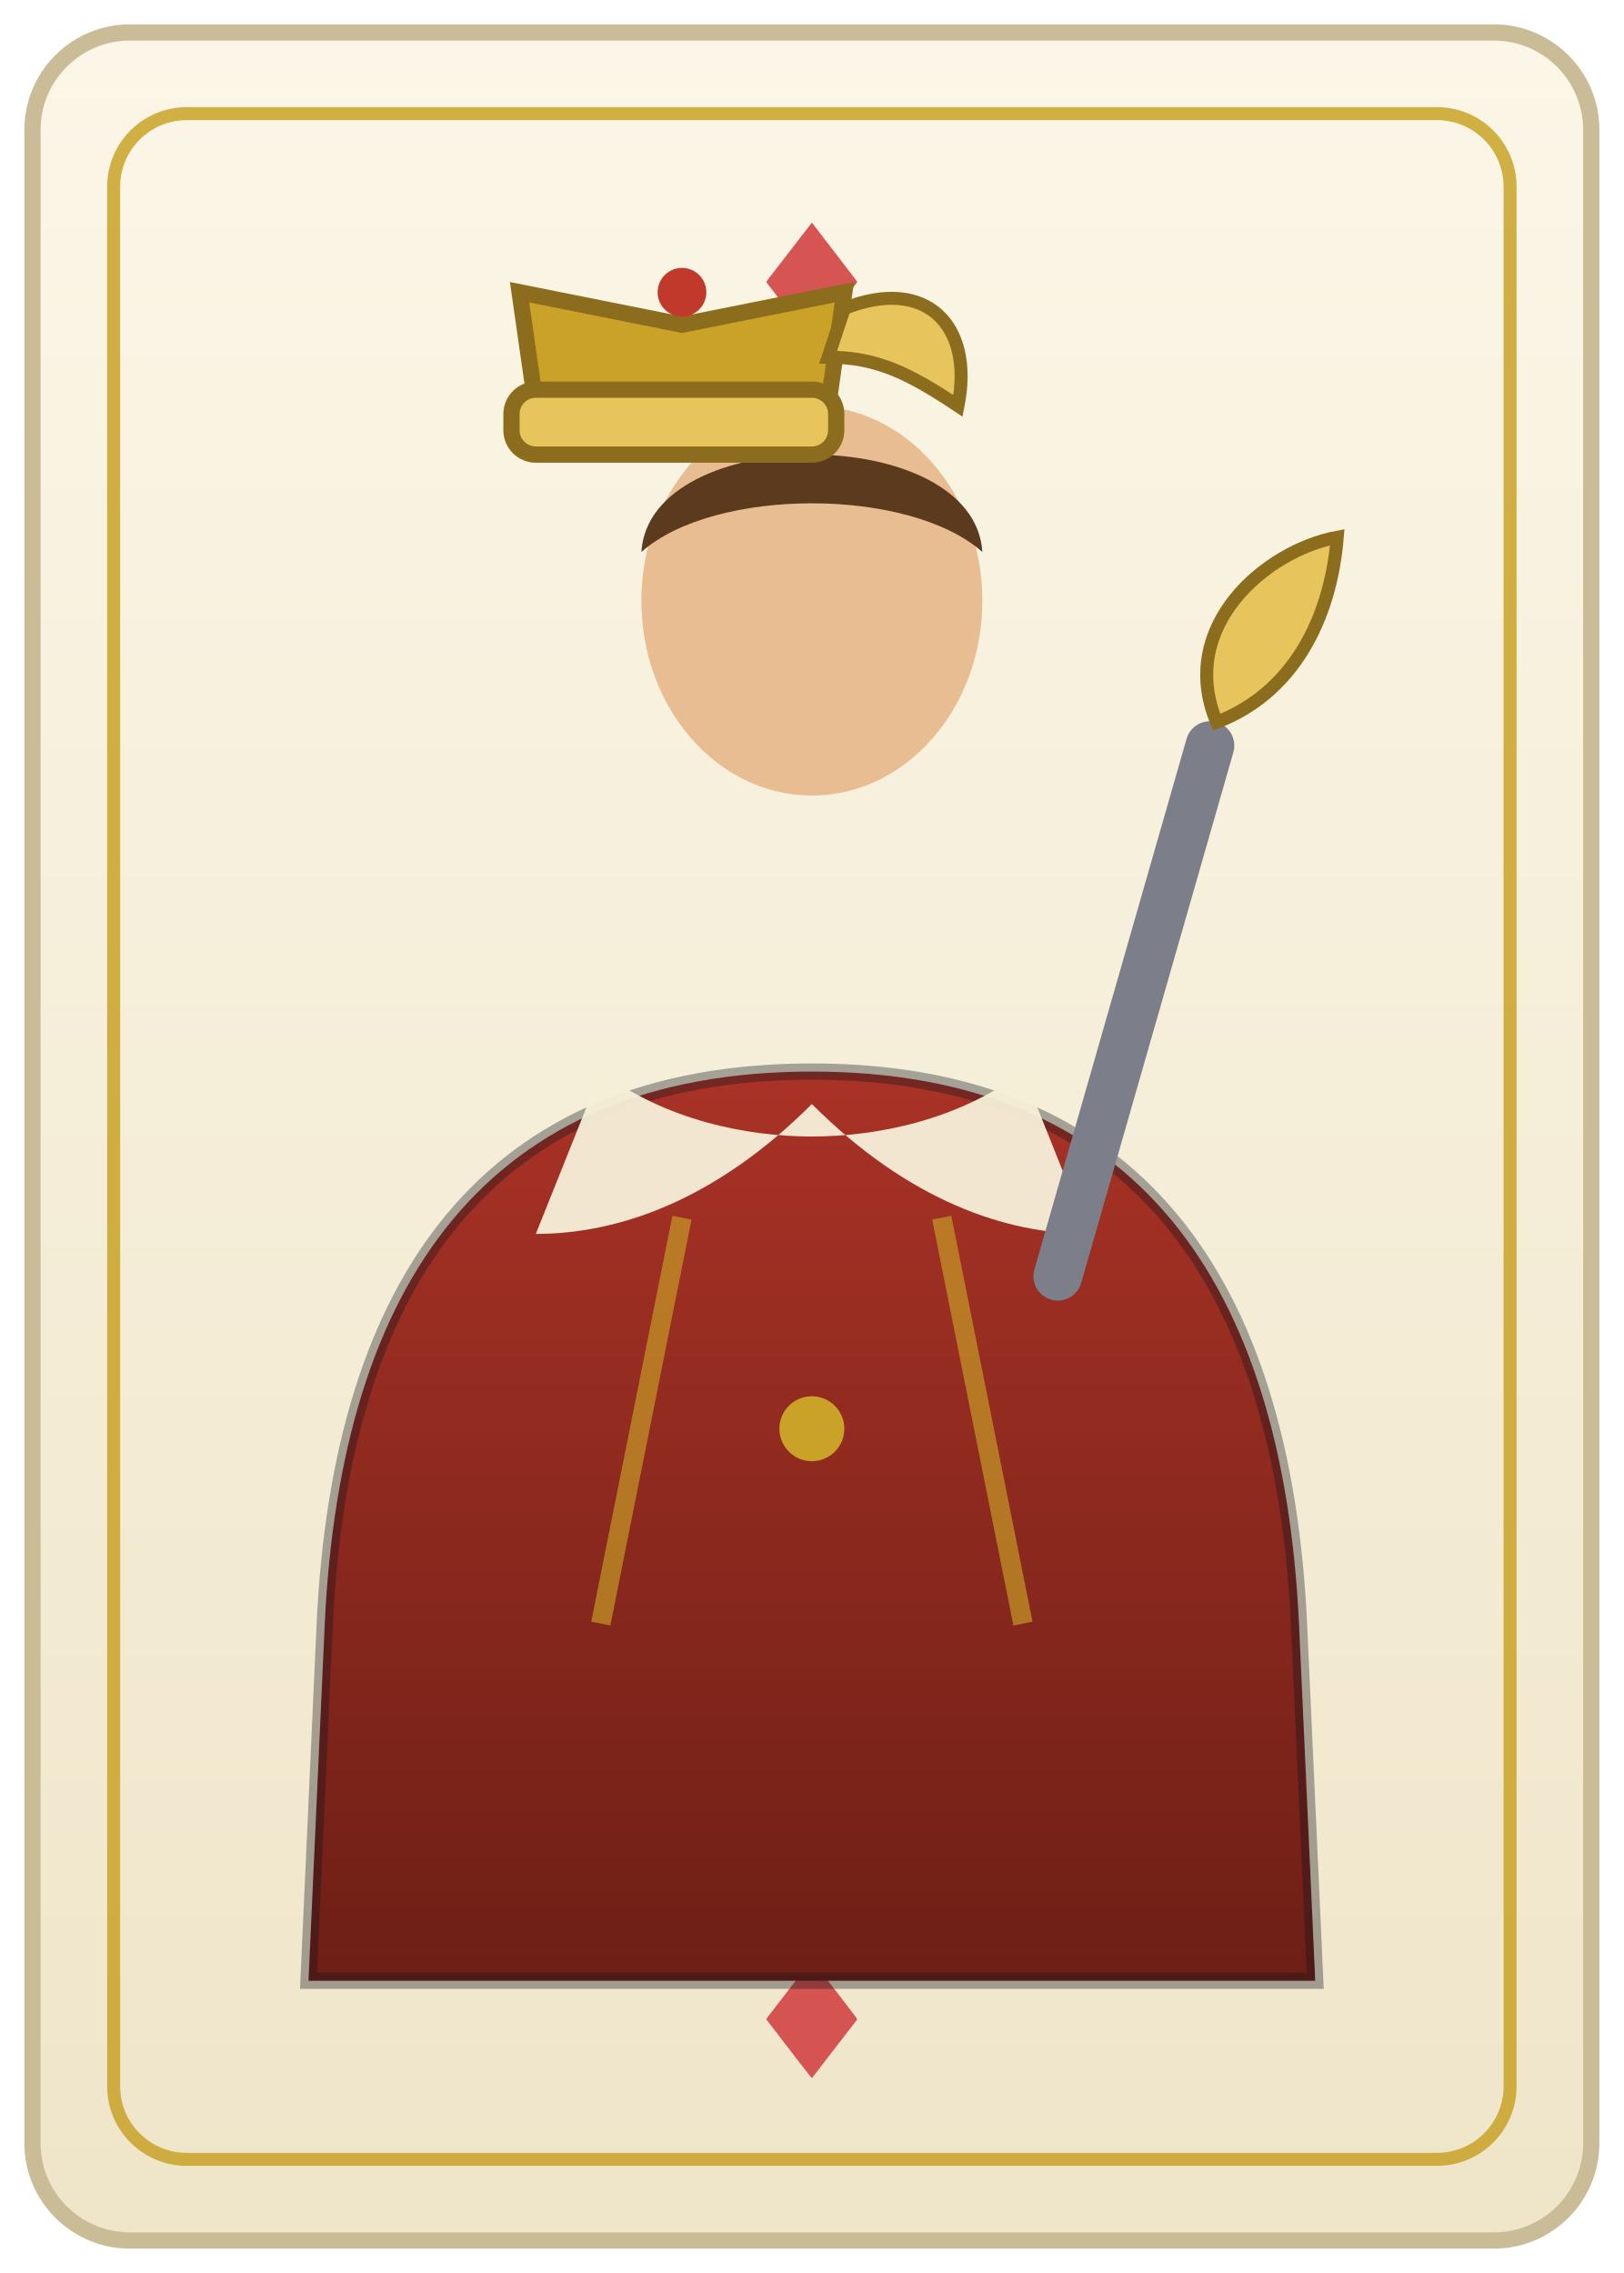
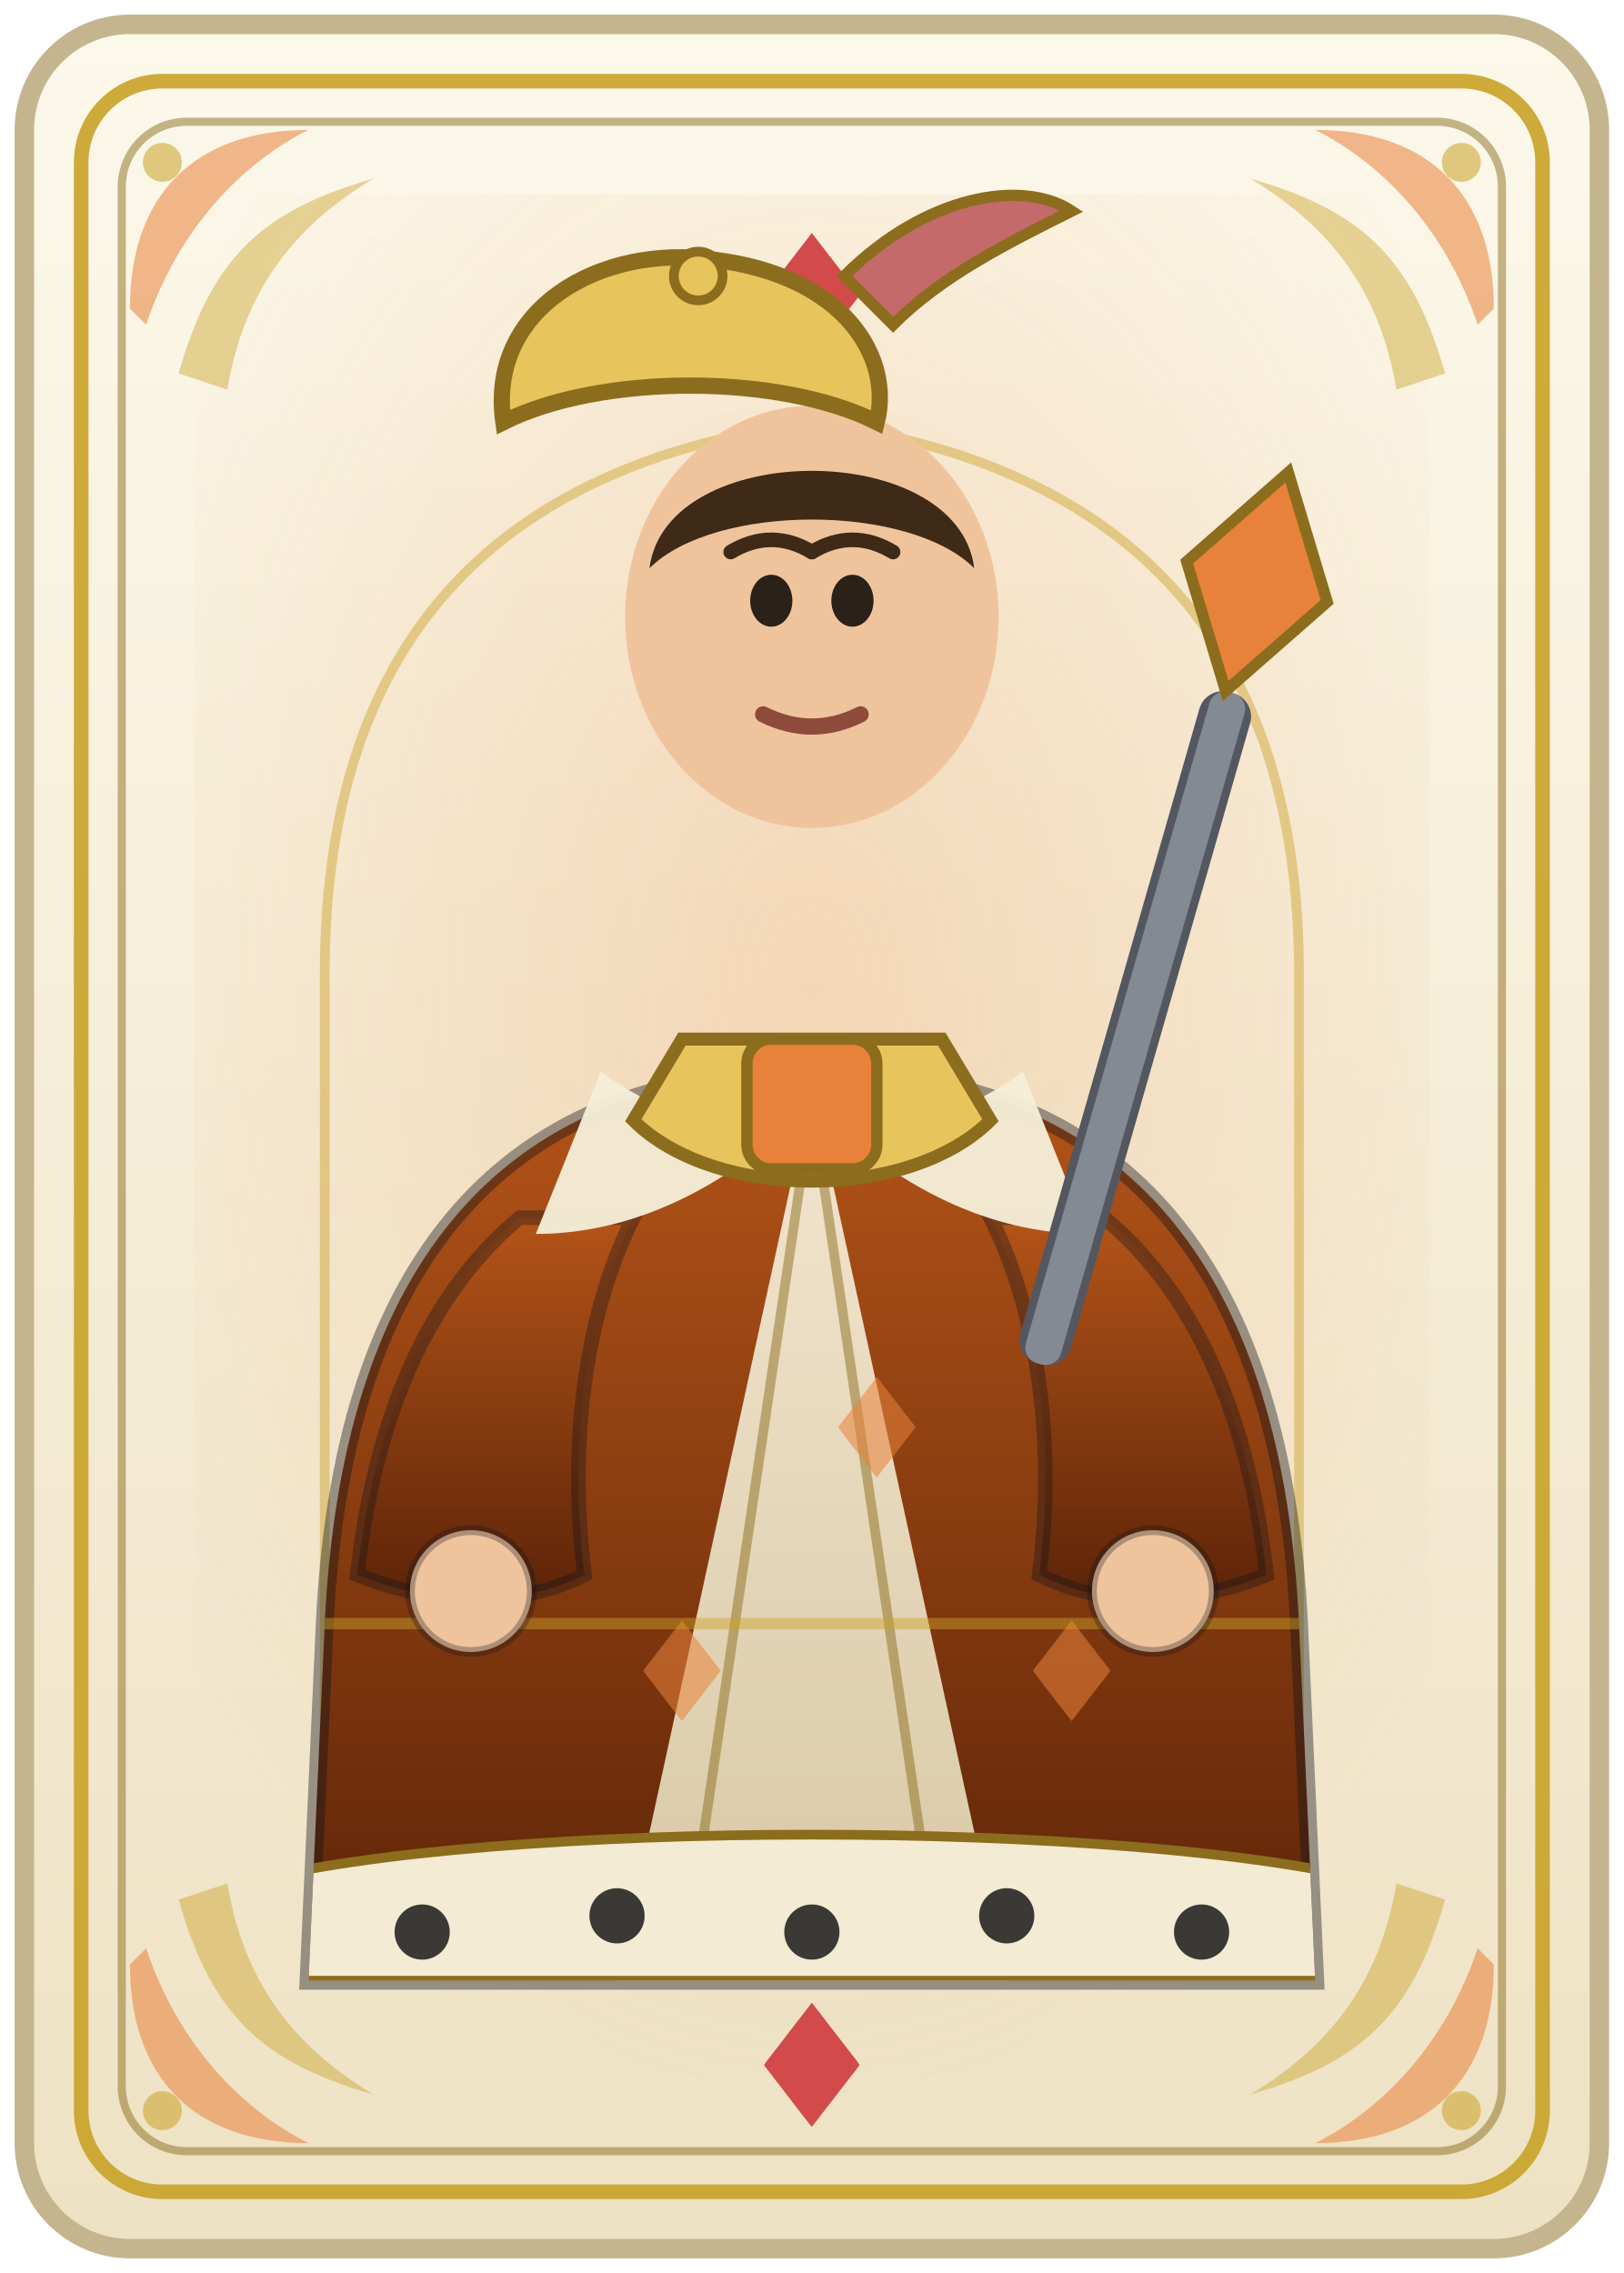
<svg xmlns="http://www.w3.org/2000/svg" viewBox="0 0 200 280">
  <defs>
    <linearGradient id="bg" x1="0" y1="0" x2="0" y2="1">
-       <stop offset="0" stop-color="#FBF6E7" />
-       <stop offset="1" stop-color="#EFE5C9" />
+       <stop offset="0" stop-color="#FCF8EA" />
+       <stop offset="1" stop-color="#EEE2C4" />
    </linearGradient>
    <linearGradient id="robe" x1="0" y1="0" x2="0" y2="1">
-       <stop offset="0" stop-color="#A93226" />
-       <stop offset="1" stop-color="#6E1F16" />
+       <stop offset="0" stop-color="#B45418" />
+       <stop offset="1" stop-color="#5C2408" />
    </linearGradient>
+     <linearGradient id="inner" x1="0" y1="0" x2="0" y2="1">
+       <stop offset="0" stop-color="#F8F2DE" />
+       <stop offset="1" stop-color="#E2D5B2" />
+     </linearGradient>
+     <radialGradient id="halo" cx="0.5" cy="0.42" r="0.62">
+       <stop offset="0" stop-color="#E8823A" stop-opacity="0.22" />
+       <stop offset="1" stop-color="#E8823A" stop-opacity="0" />
+     </radialGradient>
+     <clipPath id="robeClip">
+       <path d="M100 132 C60 132 42 158 40 200 L38 244 L162 244 L160 200 C158 158 140 132 100 132 Z" />
+     </clipPath>
  </defs>
-   <rect x="4" y="4" width="192" height="272" rx="12" fill="url(#bg)" stroke="#C9BC97" stroke-width="2" />
-   <rect x="14" y="14" width="172" height="252" rx="9" fill="none" stroke="#C9A227" stroke-width="1.6" opacity="0.85" />
-   <g opacity="0.9">
-     <text x="100" y="42" font-size="20" text-anchor="middle" fill="#D24343" font-family="Georgia, serif">♦</text>
-     <text x="100" y="256" font-size="20" text-anchor="middle" fill="#D24343" font-family="Georgia, serif">♦</text>
+   <rect x="3" y="3" width="194" height="274" rx="13" fill="url(#bg)" stroke="#C4B58E" stroke-width="2.4" />
+   <rect x="10" y="10" width="180" height="260" rx="10" fill="none" stroke="#C9A227" stroke-width="1.8" opacity="0.9" />
+   <rect x="15" y="15" width="170" height="250" rx="8" fill="none" stroke="#8C6D1D" stroke-width="1" opacity="0.5" />
+   <g transform="translate(16 16)" opacity="0.55">
+     <path d="M0 22 C0 8 8 0 22 0 C14 4 6 12 2 24 Z" fill="#E8823A" />
+     <path d="M6 30 C10 16 16 10 30 6 C20 12 14 20 12 32 Z" fill="#C9A227" opacity="0.8" />
+     <circle cx="4" cy="4" r="2.4" fill="#C9A227" />
  </g>
+   <g transform="translate(184 16) scale(-1 1)" opacity="0.55">
+     <path d="M0 22 C0 8 8 0 22 0 C14 4 6 12 2 24 Z" fill="#E8823A" />
+     <path d="M6 30 C10 16 16 10 30 6 C20 12 14 20 12 32 Z" fill="#C9A227" opacity="0.8" />
+     <circle cx="4" cy="4" r="2.4" fill="#C9A227" />
+   </g>
+   <g transform="translate(16 264) scale(1 -1)" opacity="0.55">
+     <path d="M0 22 C0 8 8 0 22 0 C14 4 6 12 2 24 Z" fill="#E8823A" />
+     <path d="M6 30 C10 16 16 10 30 6 C20 12 14 20 12 32 Z" fill="#C9A227" opacity="0.8" />
+     <circle cx="4" cy="4" r="2.4" fill="#C9A227" />
+   </g>
+   <g transform="translate(184 264) scale(-1 -1)" opacity="0.55">
+     <path d="M0 22 C0 8 8 0 22 0 C14 4 6 12 2 24 Z" fill="#E8823A" />
+     <path d="M6 30 C10 16 16 10 30 6 C20 12 14 20 12 32 Z" fill="#C9A227" opacity="0.8" />
+     <circle cx="4" cy="4" r="2.4" fill="#C9A227" />
+   </g>
+   <rect x="24" y="24" width="152" height="232" rx="7" fill="url(#halo)" />
+   <path d="M40 244 L40 120 Q40 60 100 52 Q160 60 160 120 L160 244" fill="none" stroke="#C9A227" stroke-width="1.2" opacity="0.45" />
+   <text x="100" y="44" font-size="21" text-anchor="middle" fill="#D24A4A" font-family="Georgia, serif">♦</text>
+   <text x="100" y="262" font-size="21" text-anchor="middle" fill="#D24A4A" font-family="Georgia, serif">♦</text>
  <g>
-     <path d="M100 132 C60 132 42 158 40 200 L38 244 L162 244 L160 200 C158 158 140 132 100 132 Z" fill="url(#robe)" stroke="#10131B" stroke-opacity="0.35" stroke-width="2" />
+     <path d="M100 132 C60 132 42 158 40 200 L38 244 L162 244 L160 200 C158 158 140 132 100 132 Z" fill="url(#robe)" stroke="#10131B" stroke-opacity="0.4" stroke-width="2.2" />
+     <g clip-path="url(#robeClip)">
+       <path d="M100 134 L76 244 L124 244 Z" fill="url(#inner)" opacity="0.92" />
+       <path d="M100 136 L84 244 M100 136 L116 244" stroke="#8C6D1D" stroke-width="1.2" opacity="0.5" fill="none" />
+       <text x="60" y="182" font-size="17" text-anchor="middle" fill="#E8823A" opacity="0.55" font-family="Georgia, serif">♦</text>
+       <text x="108" y="182" font-size="17" text-anchor="middle" fill="#E8823A" opacity="0.55" font-family="Georgia, serif">♦</text>
+       <text x="84" y="212" font-size="17" text-anchor="middle" fill="#E8823A" opacity="0.55" font-family="Georgia, serif">♦</text>
+       <text x="132" y="212" font-size="17" text-anchor="middle" fill="#E8823A" opacity="0.55" font-family="Georgia, serif">♦</text>
+       <text x="60" y="240" font-size="17" text-anchor="middle" fill="#E8823A" opacity="0.55" font-family="Georgia, serif">♦</text>
+       <text x="108" y="240" font-size="17" text-anchor="middle" fill="#E8823A" opacity="0.55" font-family="Georgia, serif">♦</text>
+       <path d="M30 232 C60 224 140 224 170 232 L170 244 L30 244 Z" fill="#F3EBD3" stroke="#8C6D1D" stroke-width="1.2" />
+       <g opacity="0.85">
+         <circle cx="52" cy="238" r="3.4" fill="#1A1A1A" />
+         <circle cx="76" cy="236" r="3.4" fill="#1A1A1A" />
+         <circle cx="100" cy="238" r="3.4" fill="#1A1A1A" />
+         <circle cx="124" cy="236" r="3.4" fill="#1A1A1A" />
+         <circle cx="148" cy="238" r="3.4" fill="#1A1A1A" />
+       </g>
+       <path d="M36 200 L164 200" stroke="#C9A227" stroke-width="1.4" opacity="0.45" />
+     </g>
+     <path d="M64 150 C52 160 46 176 44 194 C54 198 64 198 72 194 C70 178 72 162 78 150 Z" fill="url(#robe)" stroke="#10131B" stroke-opacity="0.35" stroke-width="1.8" />
+     <path d="M136 150 C148 160 154 176 156 194 C146 198 136 198 128 194 C130 178 128 162 122 150 Z" fill="url(#robe)" stroke="#10131B" stroke-opacity="0.35" stroke-width="1.8" />
+     <circle cx="58" cy="196" r="7.5" fill="#EFC49C" stroke="#10131B" stroke-opacity="0.3" stroke-width="1.2" />
+     <circle cx="142" cy="196" r="7.5" fill="#EFC49C" stroke="#10131B" stroke-opacity="0.3" stroke-width="1.2" />
    <path d="M100 136 C88 148 76 152 66 152 L74 132 C82 138 92 140 100 140 C108 140 118 138 126 132 L134 152 C124 152 112 148 100 136 Z" fill="#F6EFD8" opacity="0.95" />
-     <circle cx="100" cy="176" r="4" fill="#C9A227" />
-     <path d="M84 150 L74 200 M116 150 L126 200" stroke="#C9A227" stroke-width="2.4" opacity="0.65" fill="none" />
-     <ellipse cx="100" cy="74" rx="21" ry="24" fill="#E9BD92" />
-     <path d="M79 68 C80 52 120 52 121 68 C112 60 88 60 79 68 Z" fill="#5B3A1E" />
-     <path d="M66 50 L64 36 L84 40 L104 36 L102 50 Z" fill="#C9A227" stroke="#8C6D1D" stroke-width="2" />
-     <path d="M104 38 C114 34 120 40 118 50 C112 46 108 44 102 44 Z" fill="#E7C55C" stroke="#8C6D1D" stroke-width="1.6" />
-     <circle cx="84" cy="36" r="3" fill="#C0392B" />
-     <rect x="63" y="48" width="40" height="8" rx="3" fill="#E7C55C" stroke="#8C6D1D" stroke-width="2" />
+     <path d="M78 138 C88 148 112 148 122 138 L116 128 L84 128 Z" fill="#E7C55C" stroke="#8C6D1D" stroke-width="1.6" />
+     <rect x="92" y="128" width="16" height="16" rx="3" fill="#E8823A" stroke="#8C6D1D" stroke-width="1.4" />
+     <ellipse cx="100" cy="76" rx="23" ry="26" fill="#EFC49C" />
+     <path d="M80 70 C82 54 118 54 120 70 C112 62 88 62 80 70 Z" fill="#3E2A16" />
+     <path d="M62 52 C60 38 74 30 88 32 C104 34 110 44 108 52              C96 46 74 46 62 52 Z" fill="#E7C55C" stroke="#8C6D1D" stroke-width="2" />
+     <path d="M104 34 C114 24 126 22 132 26 C124 30 116 34 110 40 Z" fill="#C46A6A" stroke="#8C6D1D" stroke-width="1.4" />
+     <circle cx="86" cy="34" r="3" fill="#E7C55C" stroke="#8C6D1D" stroke-width="1.2" />
+     <ellipse cx="95" cy="74" rx="2.6" ry="3.2" fill="#2A2118" />
+     <ellipse cx="105" cy="74" rx="2.6" ry="3.2" fill="#2A2118" />
+     <path d="M90 68 Q95 65 100 68" stroke="#3E2A16" stroke-width="1.8" fill="none" stroke-linecap="round" />
+     <path d="M100 68 Q105 65 110 68" stroke="#3E2A16" stroke-width="1.8" fill="none" stroke-linecap="round" />
+     <path d="M94 88 Q100 91 106 88" stroke="#8E4A3A" stroke-width="2" fill="none" stroke-linecap="round" />
    <g transform="rotate(16 142 120)">
-       <rect x="138" y="88" width="6" height="74" rx="3" fill="#7C7F8A" />
-       <path d="M141 88 C133 78 141 66 149 62 C151 72 149 82 141 88 Z" fill="#E7C55C" stroke="#8C6D1D" stroke-width="1.6" />
+       <rect x="138.5" y="84" width="6.5" height="86" rx="3" fill="#54575F" />
+       <rect x="139.5" y="84" width="4.5" height="86" rx="2" fill="#8A8F99" opacity="0.9" />
+       <path d="M141 56 L150 70 L141 84 L132 70 Z" fill="#E8823A" stroke="#8C6D1D" stroke-width="1.4" />
    </g>
  </g>
</svg>
